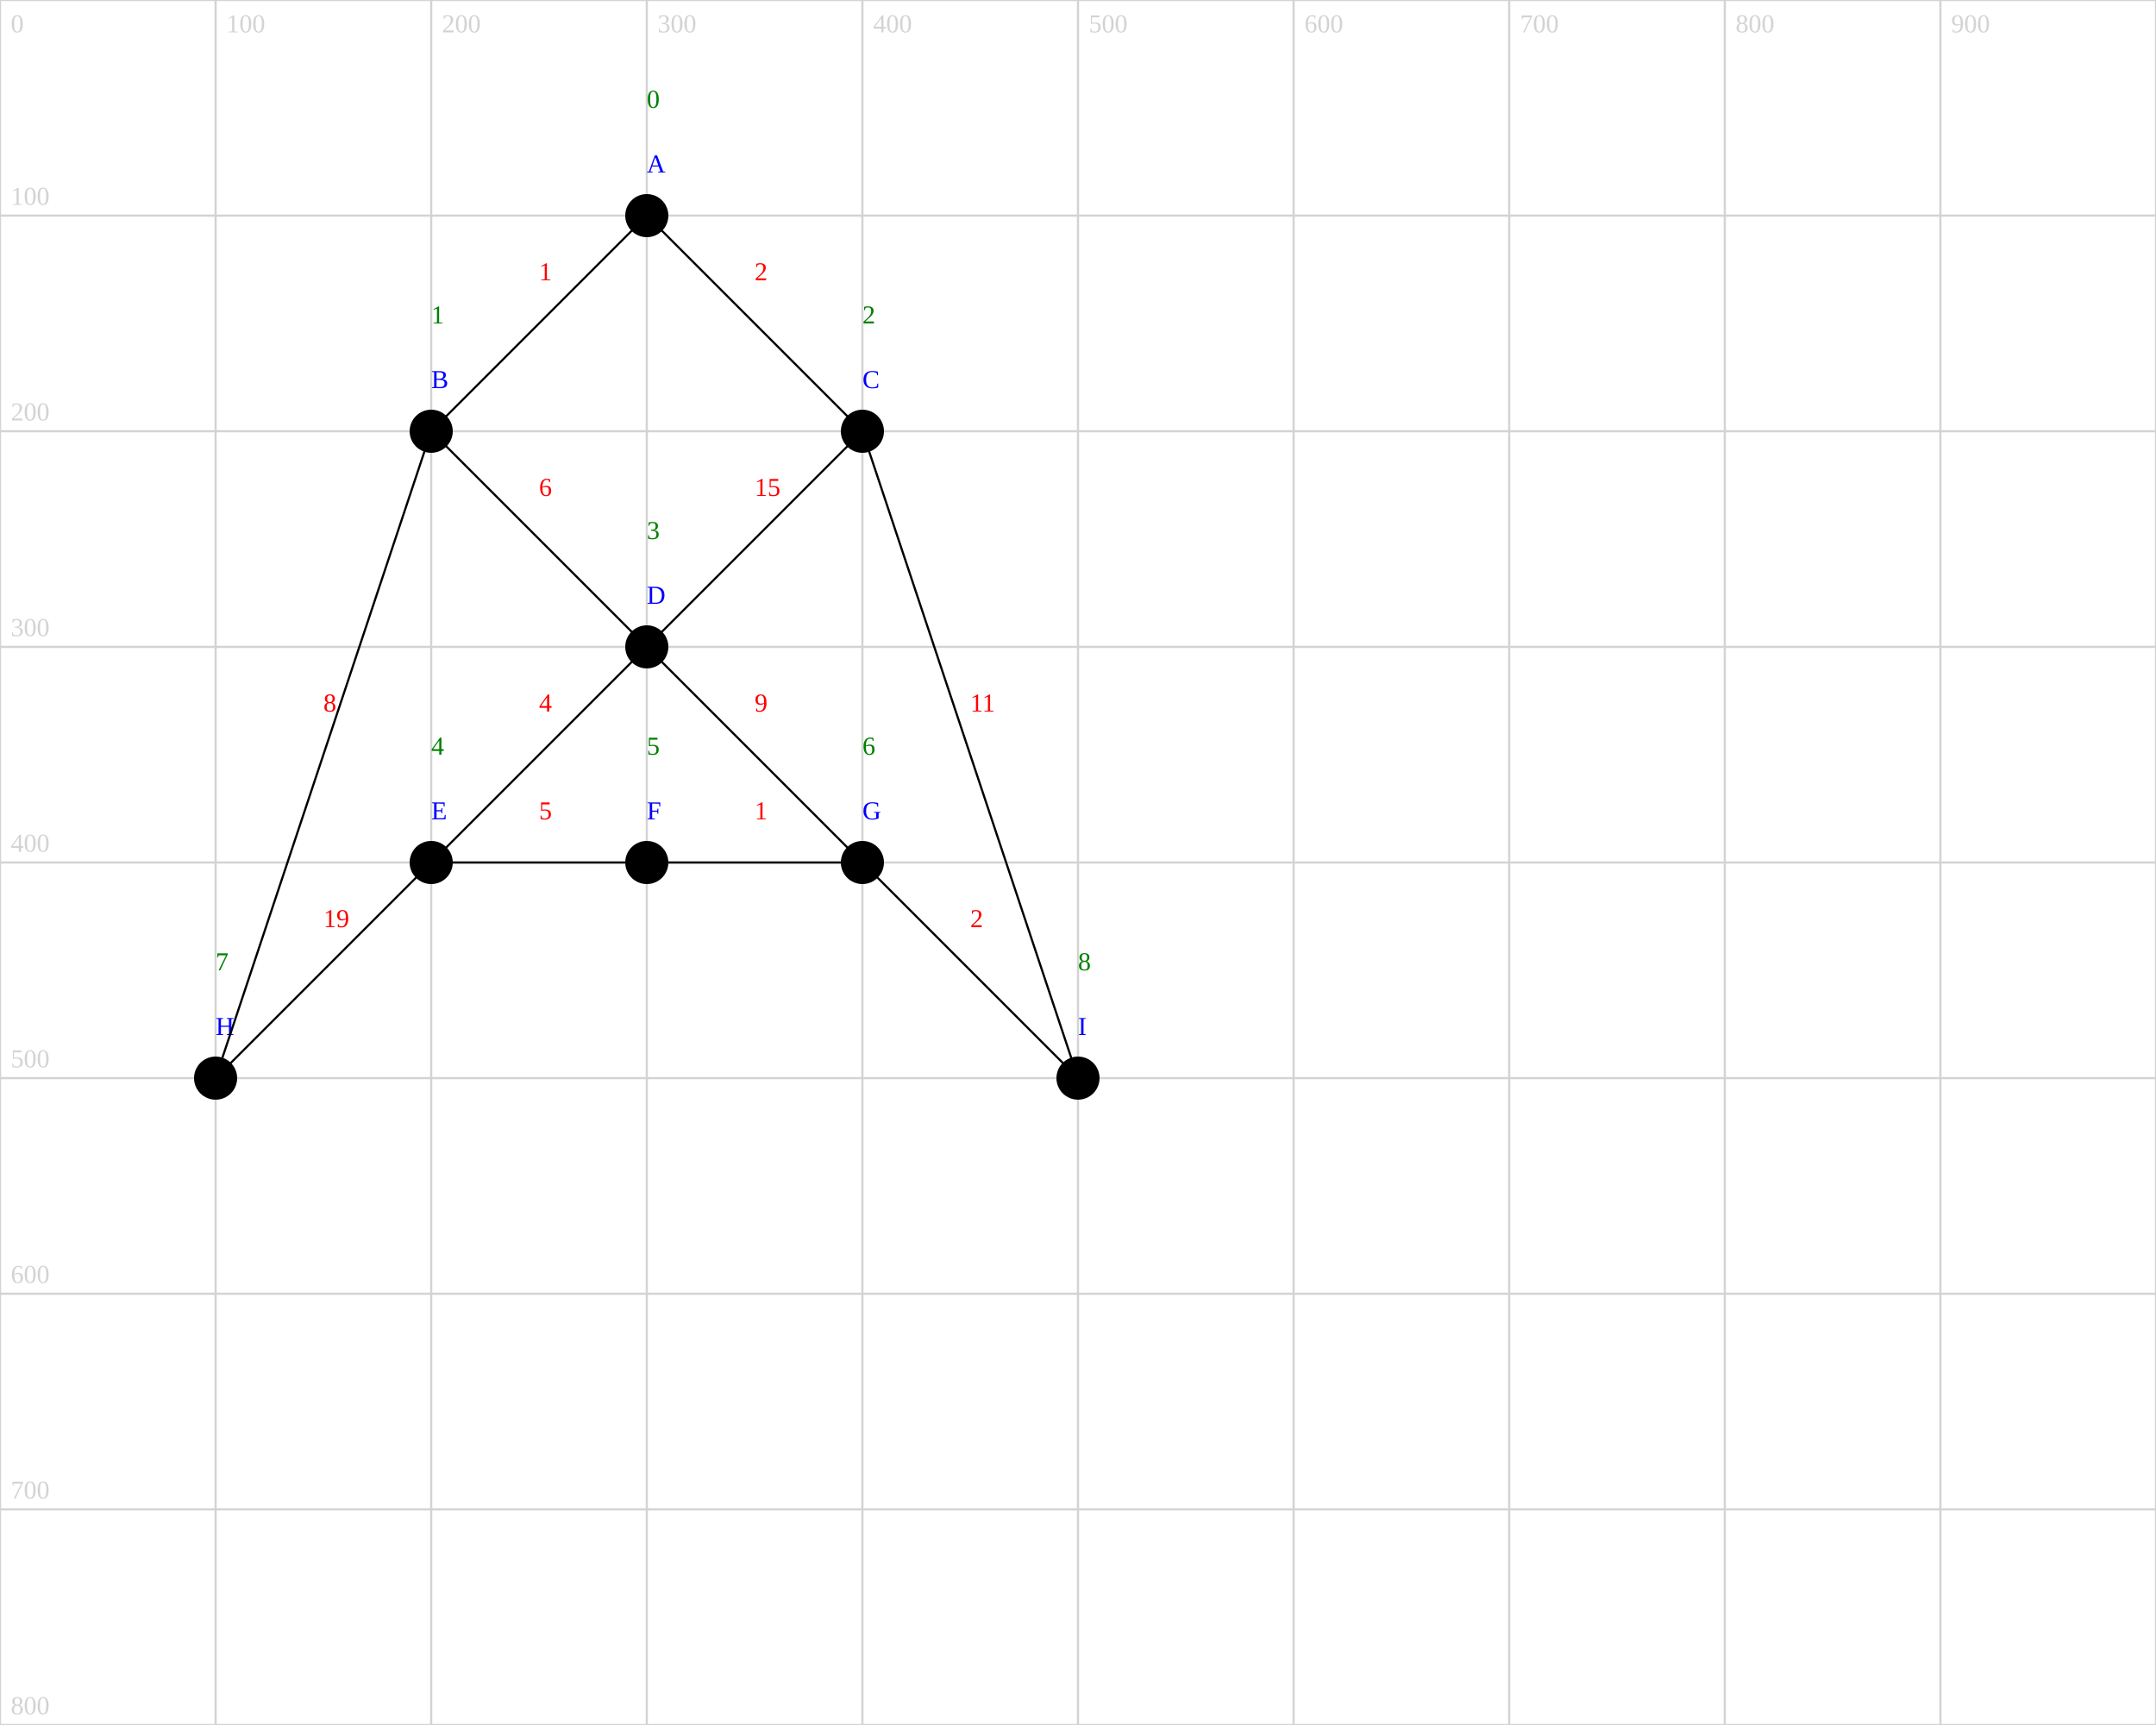
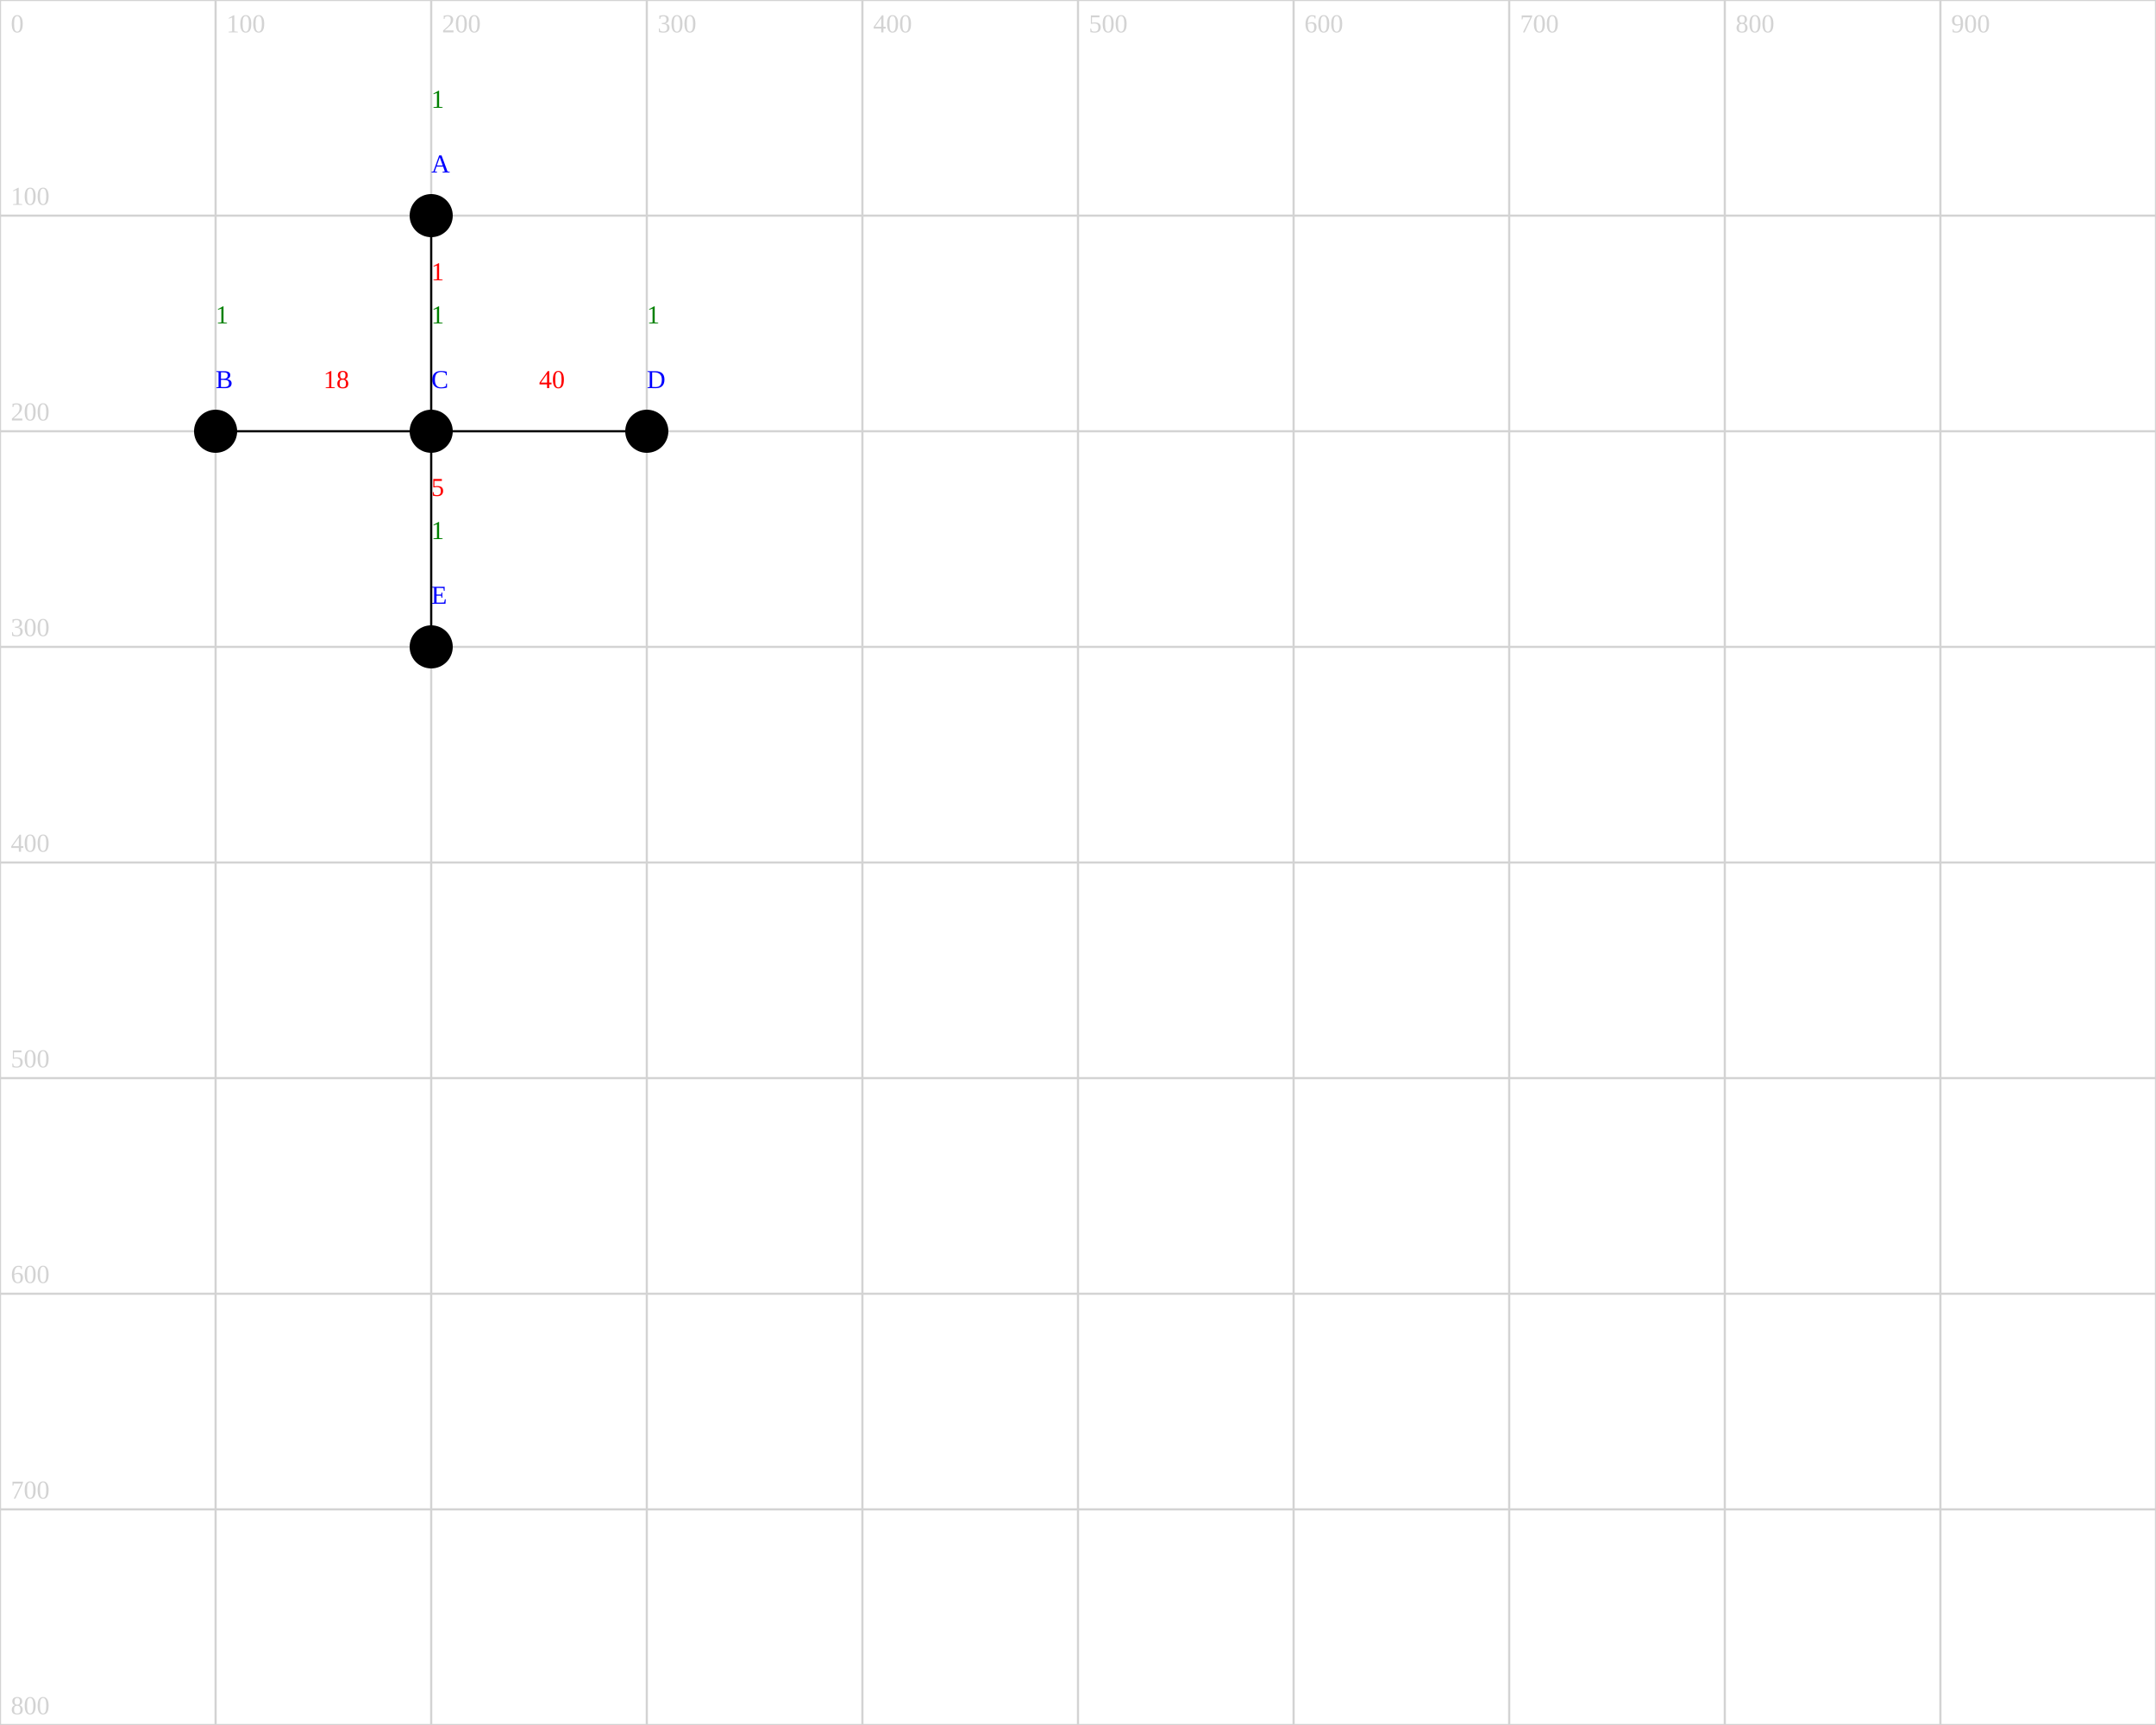
<svg xmlns="http://www.w3.org/2000/svg" version="1.1" width="1000" height="800">
  <line x1="0" y1="0" x2="1000" y2="0" stroke="lightgrey" />
  <text x="5" y="-5" fill="lightgrey">0</text>
  <line x1="0" y1="100" x2="1000" y2="100" stroke="lightgrey" />
  <text x="5" y="95" fill="lightgrey">100</text>
  <line x1="0" y1="200" x2="1000" y2="200" stroke="lightgrey" />
  <text x="5" y="195" fill="lightgrey">200</text>
  <line x1="0" y1="300" x2="1000" y2="300" stroke="lightgrey" />
  <text x="5" y="295" fill="lightgrey">300</text>
  <line x1="0" y1="400" x2="1000" y2="400" stroke="lightgrey" />
  <text x="5" y="395" fill="lightgrey">400</text>
  <line x1="0" y1="500" x2="1000" y2="500" stroke="lightgrey" />
  <text x="5" y="495" fill="lightgrey">500</text>
  <line x1="0" y1="600" x2="1000" y2="600" stroke="lightgrey" />
  <text x="5" y="595" fill="lightgrey">600</text>
  <line x1="0" y1="700" x2="1000" y2="700" stroke="lightgrey" />
  <text x="5" y="695" fill="lightgrey">700</text>
  <line x1="0" y1="800" x2="1000" y2="800" stroke="lightgrey" />
  <text x="5" y="795" fill="lightgrey">800</text>
  <line x1="0" y1="0" x2="0" y2="800" stroke="lightgrey" />
  <text x="5" y="15" fill="lightgrey">0</text>
  <line x1="100" y1="0" x2="100" y2="800" stroke="lightgrey" />
  <text x="105" y="15" fill="lightgrey">100</text>
  <line x1="200" y1="0" x2="200" y2="800" stroke="lightgrey" />
  <text x="205" y="15" fill="lightgrey">200</text>
  <line x1="300" y1="0" x2="300" y2="800" stroke="lightgrey" />
  <text x="305" y="15" fill="lightgrey">300</text>
  <line x1="400" y1="0" x2="400" y2="800" stroke="lightgrey" />
  <text x="405" y="15" fill="lightgrey">400</text>
  <line x1="500" y1="0" x2="500" y2="800" stroke="lightgrey" />
  <text x="505" y="15" fill="lightgrey">500</text>
  <line x1="600" y1="0" x2="600" y2="800" stroke="lightgrey" />
  <text x="605" y="15" fill="lightgrey">600</text>
  <line x1="700" y1="0" x2="700" y2="800" stroke="lightgrey" />
  <text x="705" y="15" fill="lightgrey">700</text>
  <line x1="800" y1="0" x2="800" y2="800" stroke="lightgrey" />
  <text x="805" y="15" fill="lightgrey">800</text>
  <line x1="900" y1="0" x2="900" y2="800" stroke="lightgrey" />
  <text x="905" y="15" fill="lightgrey">900</text>
  <line x1="1000" y1="0" x2="1000" y2="800" stroke="lightgrey" />
  <text x="1005" y="15" fill="lightgrey">1000</text>
-   <circle cx="300" cy="100" r="10" fill="black" />
-   <text x="300" y="80" fill="blue">A</text>
-   <text x="300" y="50" fill="green">0</text>
+   <circle cx="200" cy="100" r="10" fill="black" />
+   <text x="200" y="80" fill="blue">A</text>
+   <text x="200" y="50" fill="green">1</text>
+   <circle cx="100" cy="200" r="10" fill="black" />
+   <text x="100" y="180" fill="blue">B</text>
+   <text x="100" y="150" fill="green">1</text>
  <circle cx="200" cy="200" r="10" fill="black" />
-   <text x="200" y="180" fill="blue">B</text>
+   <text x="200" y="180" fill="blue">C</text>
  <text x="200" y="150" fill="green">1</text>
-   <circle cx="400" cy="200" r="10" fill="black" />
-   <text x="400" y="180" fill="blue">C</text>
-   <text x="400" y="150" fill="green">2</text>
-   <circle cx="300" cy="300" r="10" fill="black" />
-   <text x="300" y="280" fill="blue">D</text>
-   <text x="300" y="250" fill="green">3</text>
-   <circle cx="200" cy="400" r="10" fill="black" />
-   <text x="200" y="380" fill="blue">E</text>
-   <text x="200" y="350" fill="green">4</text>
-   <circle cx="300" cy="400" r="10" fill="black" />
-   <text x="300" y="380" fill="blue">F</text>
-   <text x="300" y="350" fill="green">5</text>
-   <circle cx="400" cy="400" r="10" fill="black" />
-   <text x="400" y="380" fill="blue">G</text>
-   <text x="400" y="350" fill="green">6</text>
-   <circle cx="100" cy="500" r="10" fill="black" />
-   <text x="100" y="480" fill="blue">H</text>
-   <text x="100" y="450" fill="green">7</text>
-   <circle cx="500" cy="500" r="10" fill="black" />
-   <text x="500" y="480" fill="blue">I</text>
-   <text x="500" y="450" fill="green">8</text>
-   <line x1="300" y1="100" x2="200" y2="200" stroke="black" />
-   <text x="250" y="130" fill="red">1</text>
-   <line x1="300" y1="100" x2="400" y2="200" stroke="black" />
-   <text x="350" y="130" fill="red">2</text>
-   <line x1="200" y1="200" x2="300" y2="300" stroke="black" />
-   <text x="250" y="230" fill="red">6</text>
-   <line x1="400" y1="200" x2="300" y2="300" stroke="black" />
-   <text x="350" y="230" fill="red">15</text>
-   <line x1="300" y1="300" x2="200" y2="400" stroke="black" />
-   <text x="250" y="330" fill="red">4</text>
-   <line x1="300" y1="300" x2="400" y2="400" stroke="black" />
-   <text x="350" y="330" fill="red">9</text>
-   <line x1="200" y1="200" x2="100" y2="500" stroke="black" />
-   <text x="150" y="330" fill="red">8</text>
-   <line x1="400" y1="200" x2="500" y2="500" stroke="black" />
-   <text x="450" y="330" fill="red">11</text>
-   <line x1="200" y1="400" x2="300" y2="400" stroke="black" />
-   <text x="250" y="380" fill="red">5</text>
-   <line x1="300" y1="400" x2="400" y2="400" stroke="black" />
-   <text x="350" y="380" fill="red">1</text>
-   <line x1="400" y1="400" x2="500" y2="500" stroke="black" />
-   <text x="450" y="430" fill="red">2</text>
-   <line x1="200" y1="400" x2="100" y2="500" stroke="black" />
-   <text x="150" y="430" fill="red">19</text>
+   <circle cx="300" cy="200" r="10" fill="black" />
+   <text x="300" y="180" fill="blue">D</text>
+   <text x="300" y="150" fill="green">1</text>
+   <circle cx="200" cy="300" r="10" fill="black" />
+   <text x="200" y="280" fill="blue">E</text>
+   <text x="200" y="250" fill="green">1</text>
+   <line x1="200" y1="100" x2="200" y2="200" stroke="black" />
+   <text x="200" y="130" fill="red">1</text>
+   <line x1="100" y1="200" x2="200" y2="200" stroke="black" />
+   <text x="150" y="180" fill="red">18</text>
+   <line x1="200" y1="200" x2="300" y2="200" stroke="black" />
+   <text x="250" y="180" fill="red">40</text>
+   <line x1="200" y1="200" x2="200" y2="300" stroke="black" />
+   <text x="200" y="230" fill="red">5</text>
  <defs>
    <radialGradient id="redball" cx="30%" cy="30%" r="100%" fx="30%" fy="30%">
      <stop offset="0%" style="stop-color:rgb(255,250,250)" />
      <stop offset="3%" style="stop-color:rgb(255,250,250)" />
      <stop offset="7%" style="stop-color:rgb(255,160,160)" />
      <stop offset="70%" style="stop-color:rgb(255,0,0)" />
      <stop offset="100%" style="stop-color:rgb(255,0,0)" />
    </radialGradient>
    <radialGradient id="greenball" cx="30%" cy="30%" r="100%" fx="30%" fy="30%">
      <stop offset="0%" style="stop-color:rgb(250,255,250)" />
      <stop offset="3%" style="stop-color:rgb(250,255,250)" />
      <stop offset="7%" style="stop-color:rgb(160,255,160)" />
      <stop offset="70%" style="stop-color:rgb(0,255,0)" />
      <stop offset="100%" style="stop-color:rgb(0,255,0)" />
    </radialGradient>
    <radialGradient id="blueball" cx="30%" cy="30%" r="100%" fx="30%" fy="30%">
      <stop offset="0%" style="stop-color:rgb(250,250,255)" />
      <stop offset="3%" style="stop-color:rgb(250,250,255)" />
      <stop offset="7%" style="stop-color:rgb(160,160,255)" />
      <stop offset="70%" style="stop-color:rgb(0,0,255)" />
      <stop offset="100%" style="stop-color:rgb(0,255,0)" />
    </radialGradient>
    <radialGradient id="yellowball" cx="30%" cy="30%" r="100%" fx="30%" fy="30%">
      <stop offset="0%" style="stop-color:rgb(255,255,250)" />
      <stop offset="3%" style="stop-color:rgb(255,255,250)" />
      <stop offset="7%" style="stop-color:rgb(255,255,160)" />
      <stop offset="70%" style="stop-color:rgb(255,255,0)" />
      <stop offset="100%" style="stop-color:rgb(255,255,0)" />
    </radialGradient>
    <radialGradient id="greyball" cx="30%" cy="30%" r="100%" fx="30%" fy="30%">
      <stop offset="0%" style="stop-color:rgb(250,250,250)" />
      <stop offset="3%" style="stop-color:rgb(250,250,250)" />
      <stop offset="7%" style="stop-color:rgb(160,160,160)" />
      <stop offset="70%" style="stop-color:rgb(100,100,100)" />
      <stop offset="100%" style="stop-color:rgb(100,100,100)" />
    </radialGradient>
  </defs>
</svg>
